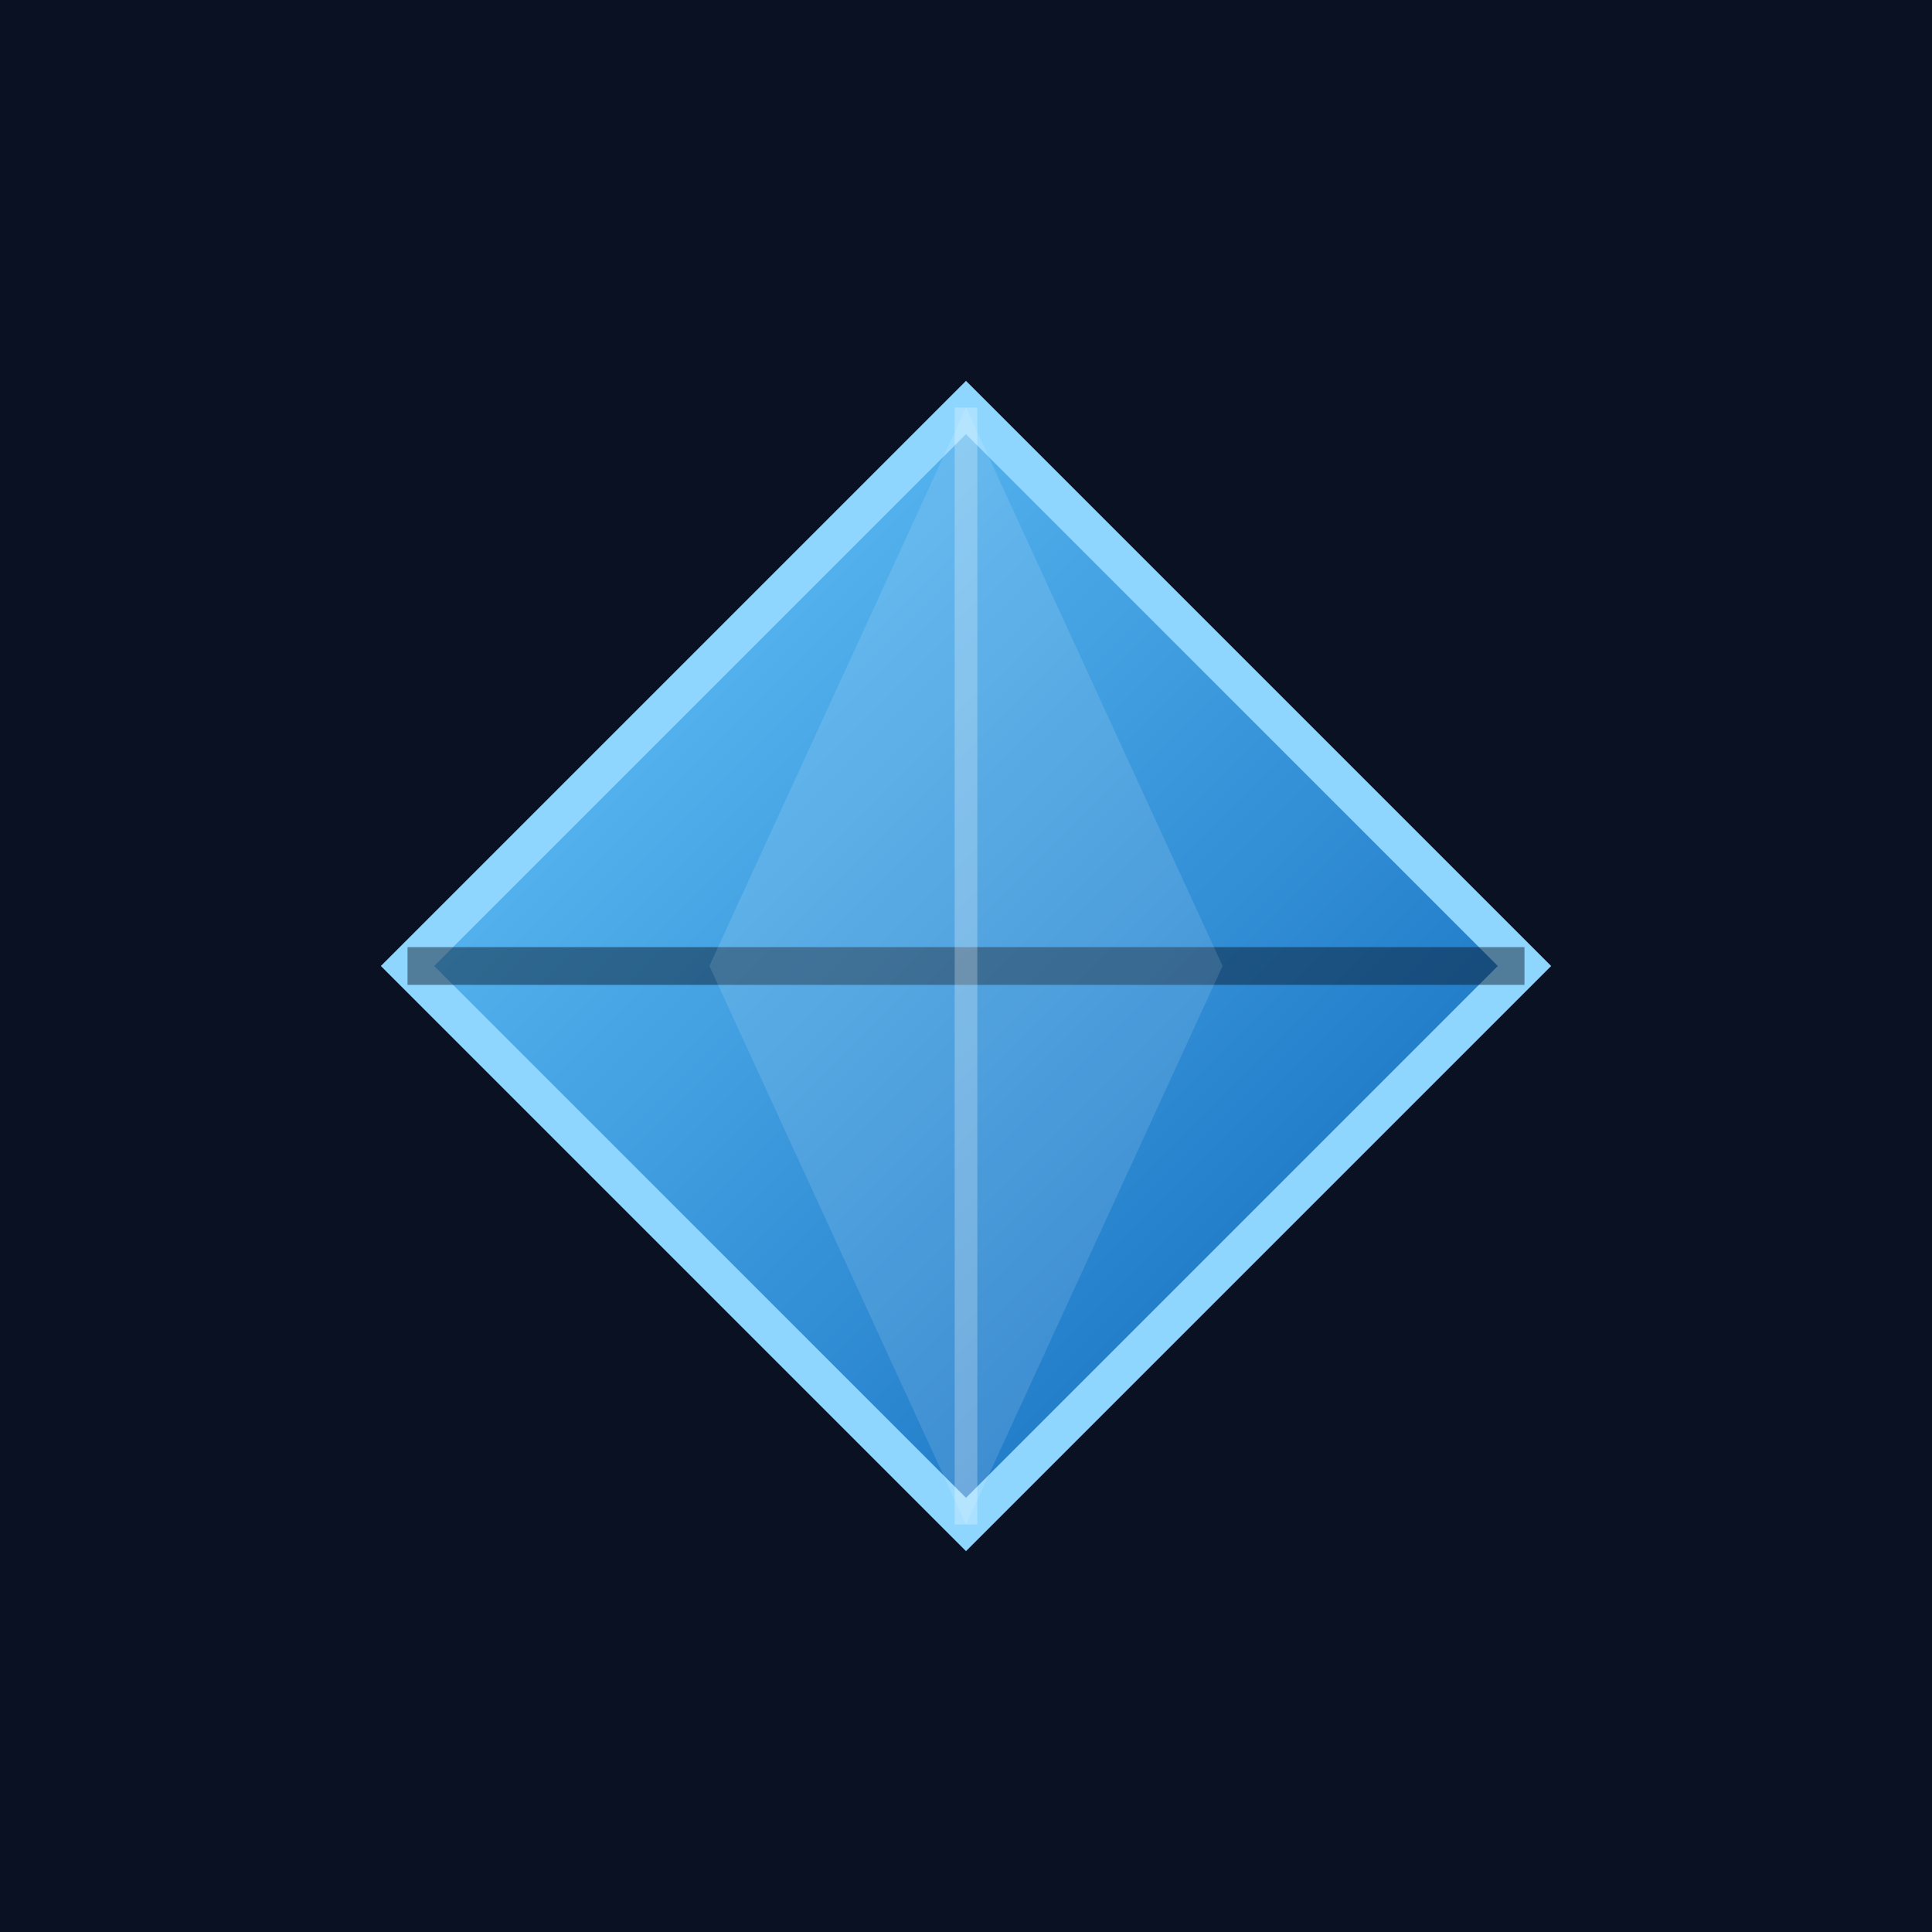
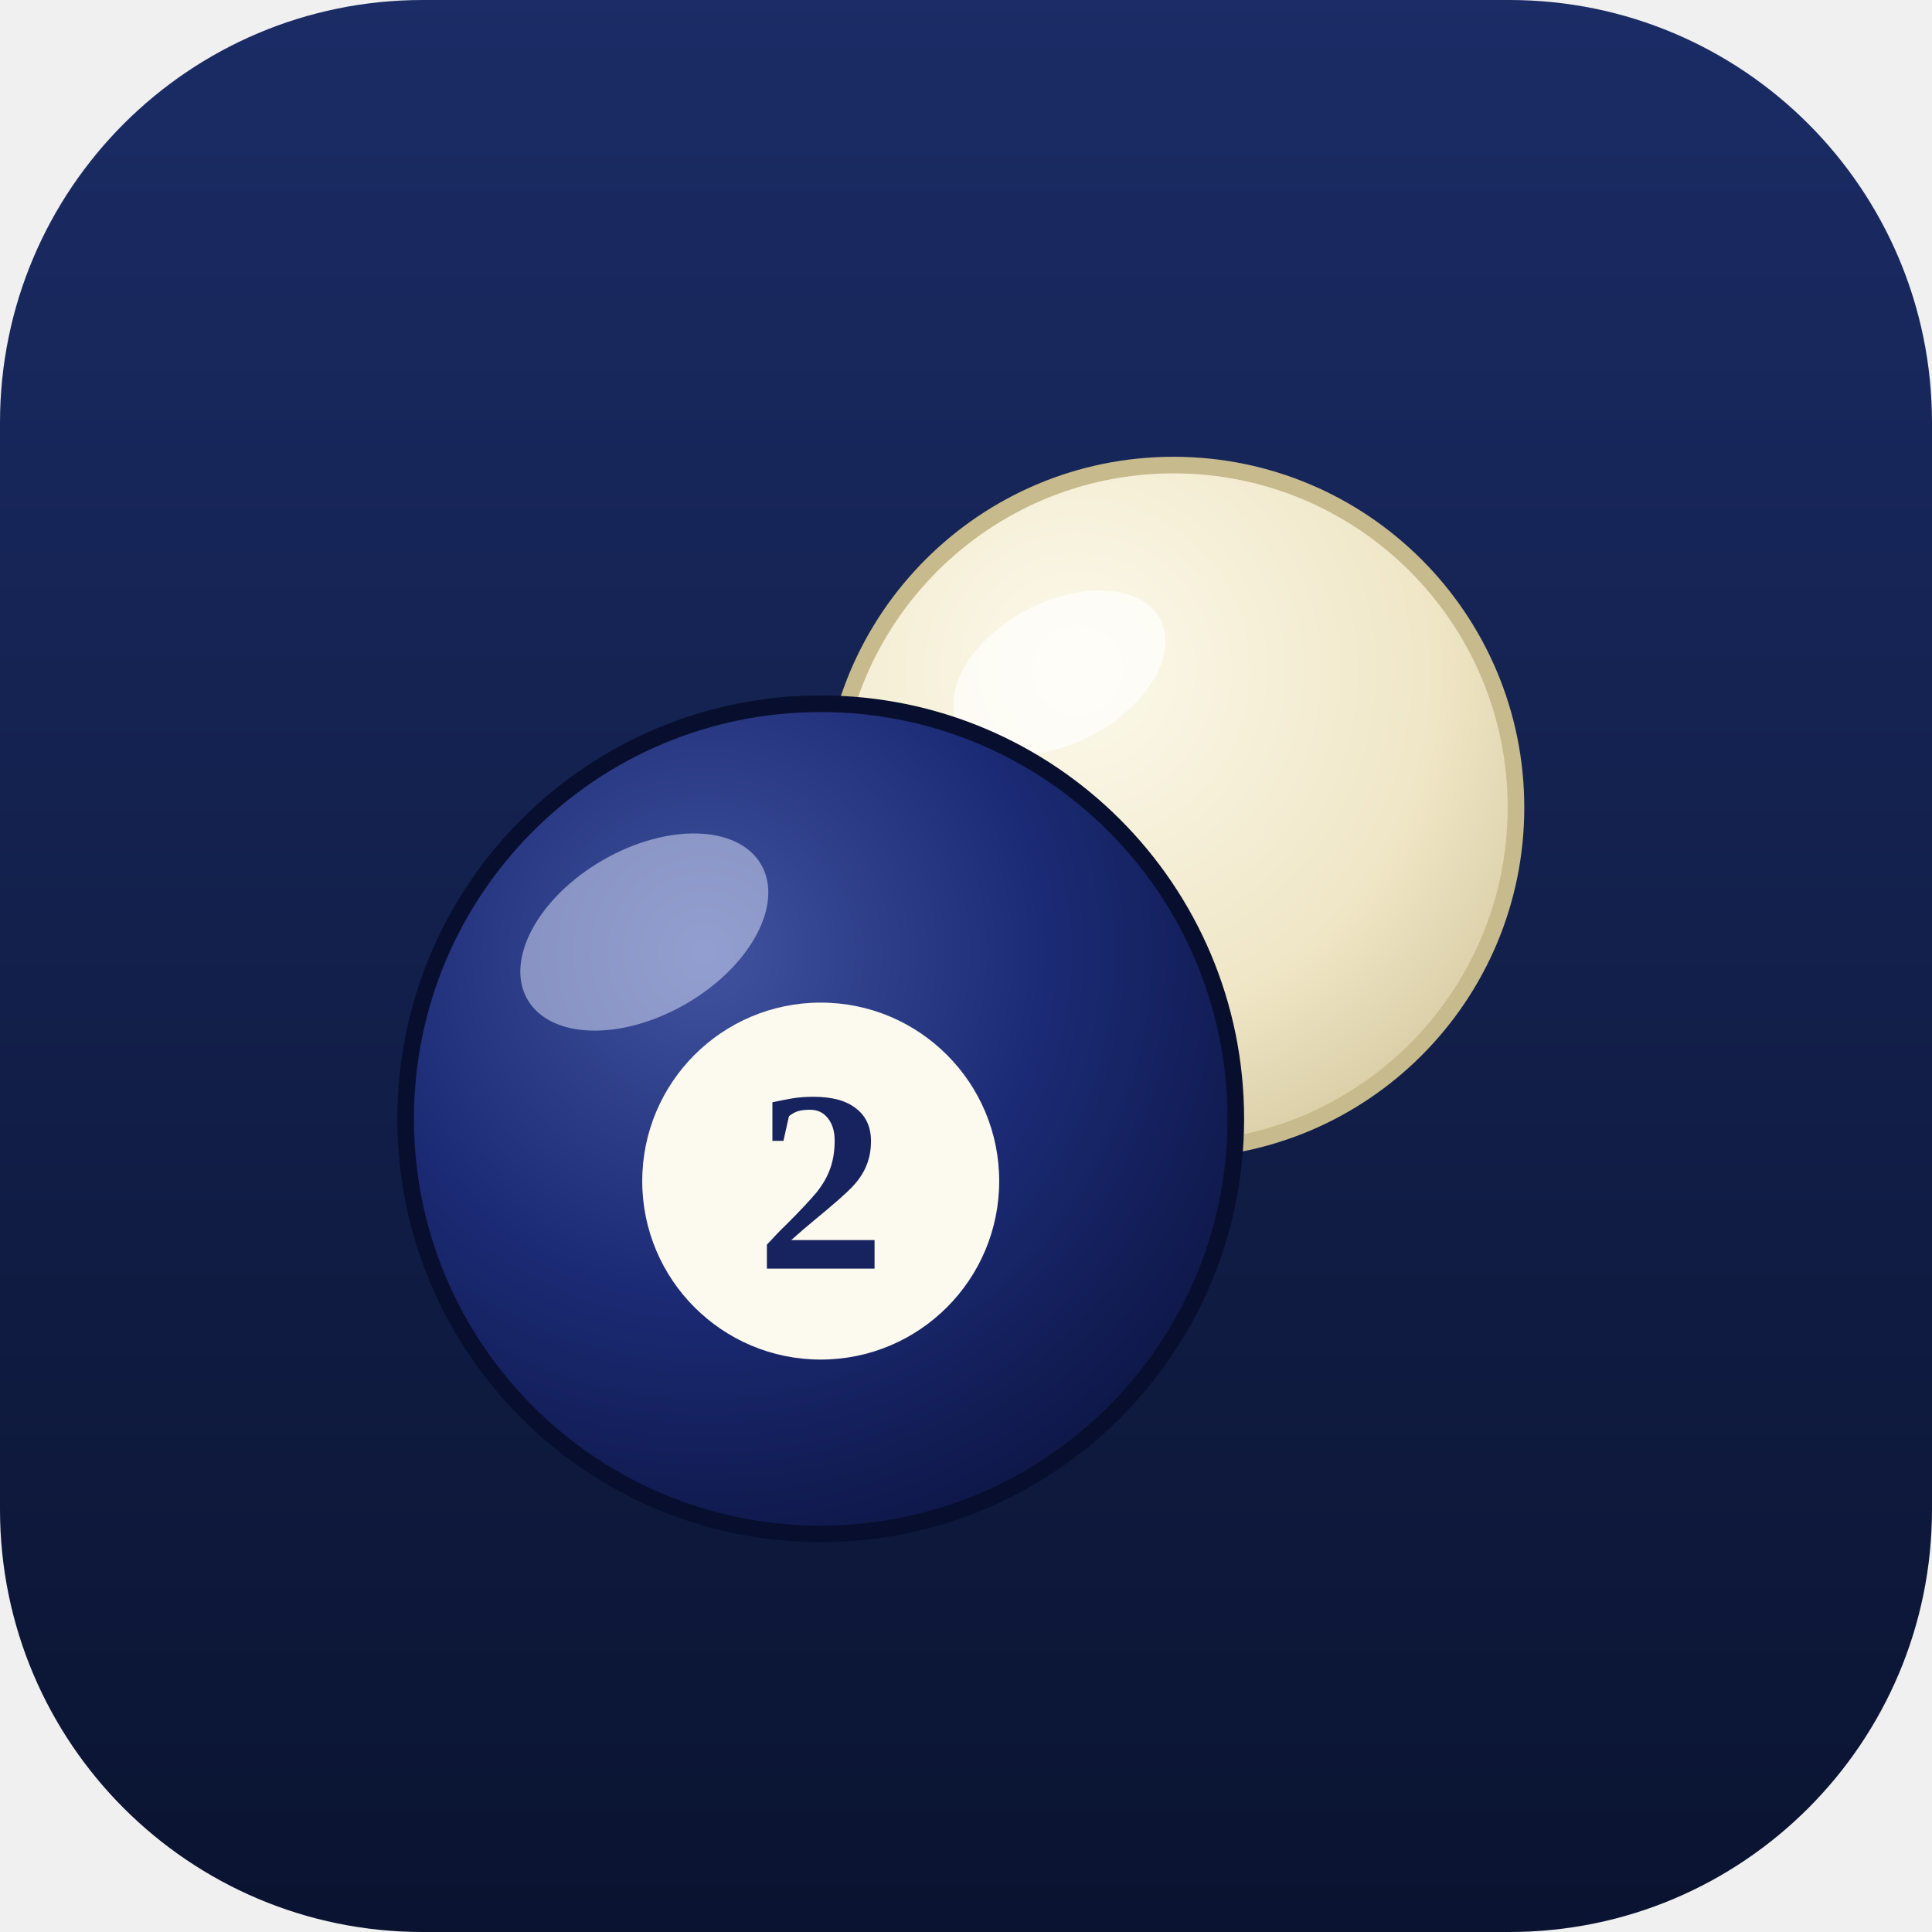
<svg xmlns="http://www.w3.org/2000/svg" viewBox="0 0 512 512" width="512" height="512">
  <defs>
-     <linearGradient id="g" x1="0" y1="0" x2="1" y2="1">
-       <stop offset="0" stop-color="#6cccff" />
-       <stop offset="1" stop-color="#0a63b8" />
+     <linearGradient id="bg" x1="0" y1="0" x2="0" y2="1">
+       <stop offset="0" stop-color="#1b2c66" />
+       <stop offset="1" stop-color="#0a1330" />
    </linearGradient>
+     <radialGradient id="b" cx="36%" cy="30%" r="80%">
+       <stop offset="0" stop-color="#41539f" />
+       <stop offset="0.52" stop-color="#1b2a74" />
+       <stop offset="1" stop-color="#0c1440" />
+     </radialGradient>
+     <radialGradient id="c" cx="36%" cy="30%" r="80%">
+       <stop offset="0" stop-color="#fdfaec" />
+       <stop offset="0.66" stop-color="#efe6c6" />
+       <stop offset="1" stop-color="#d5c99f" />
+     </radialGradient>
  </defs>
-   <rect width="512" height="512" fill="#0a1122" />
-   <path d="M256 108 L404 256 L256 404 L108 256 Z" fill="url(#g)" stroke="#8fd6ff" stroke-width="10" />
-   <path d="M108 256 H404" stroke="#04101f" stroke-width="10" opacity="0.45" />
-   <path d="M256 108 L188 256 L256 404 L324 256 Z" fill="#ffffff" opacity="0.12" />
-   <path d="M256 108 L256 404" stroke="#ffffff" stroke-width="6" opacity="0.25" />
+   <rect width="512" height="512" rx="112" fill="url(#bg)" />
+   <g transform="translate(80,82) scale(5.5)">
+     <circle cx="42" cy="24" r="16.5" fill="url(#c)" stroke="#c7ba8c" stroke-width="0.8" />
+     <ellipse cx="36.5" cy="17.5" rx="5.5" ry="3.4" fill="#ffffff" opacity="0.65" transform="rotate(-28 36.5 17.5)" />
+     <circle cx="25" cy="39" r="20" fill="url(#b)" stroke="#080f2e" stroke-width="0.8" />
+     <ellipse cx="16.5" cy="30" rx="6.5" ry="4" fill="#e3e9ff" opacity="0.5" transform="rotate(-30 16.5 30)" />
+     <circle cx="25" cy="42" r="8.6" fill="#fcf9ef" />
+     <text x="25" y="42" text-anchor="middle" dominant-baseline="central" font-family="Georgia, 'Times New Roman', serif" font-weight="700" font-size="12.5" fill="#17235f">2</text>
+   </g>
</svg>
